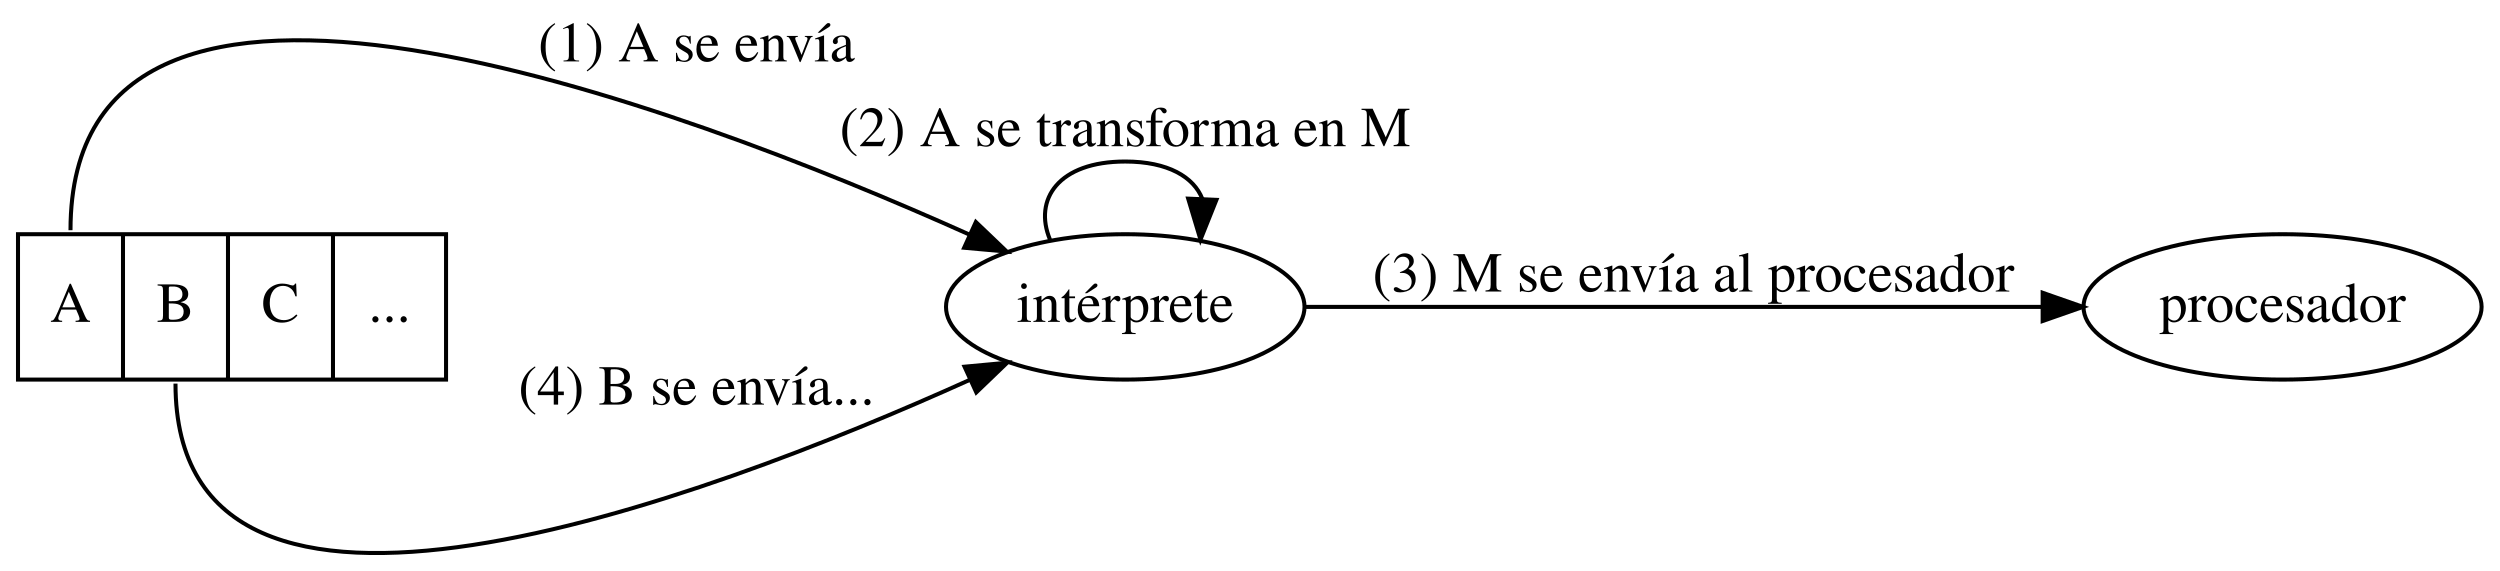
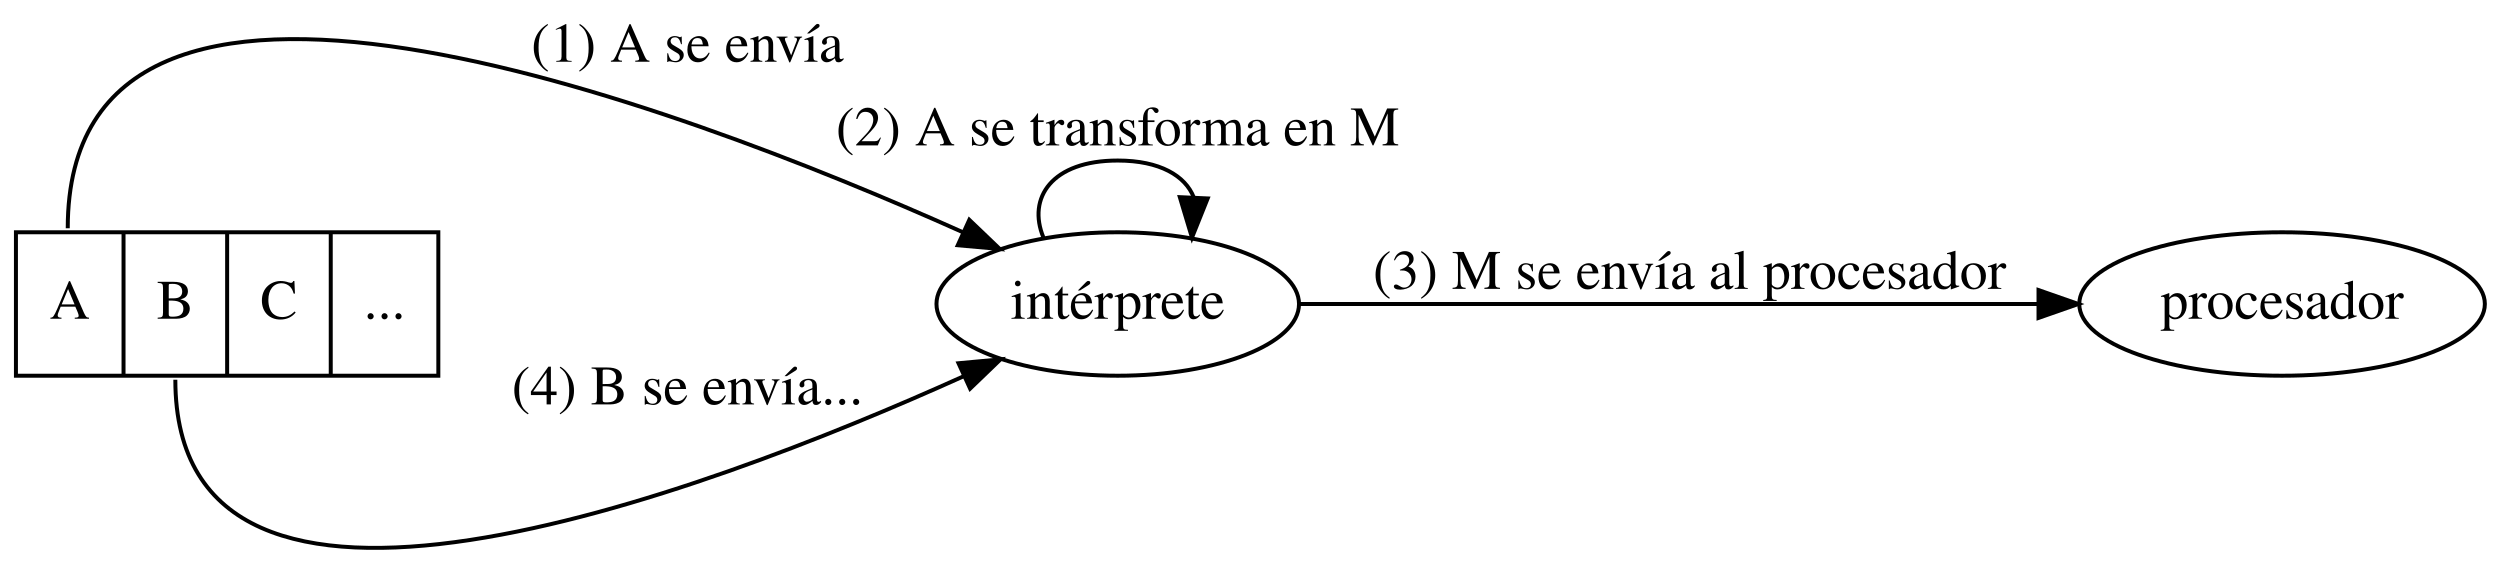
- <svg xmlns="http://www.w3.org/2000/svg" width="618pt" height="141pt" viewBox="0.00 0.00 618.18 141.25">
-   <g id="graph0" class="graph" transform="scale(1 1) rotate(0) translate(4 137.25)">
+ <svg xmlns="http://www.w3.org/2000/svg" width="627pt" height="142pt" viewBox="0.00 0.00 627.38 141.51">
+   <g id="graph0" class="graph" transform="scale(1 1) rotate(0) translate(4 137.51)">
    <g id="node1" class="node">
-       <ellipse fill="none" stroke="black" cx="274.2" cy="-61.25" rx="44.39" ry="18" />
-       <text text-anchor="middle" x="274.2" y="-57.55" font-family="Times,serif" font-size="14.00">intérprete</text>
+       <ellipse fill="none" stroke="black" cx="276.5" cy="-61.51" rx="45.49" ry="18" />
+       <text text-anchor="middle" x="276.5" y="-57.81" font-family="Times,serif" font-size="14.00">intérprete</text>
    </g>
    <g id="edge3" class="edge">
-       <path fill="none" stroke="black" d="M255.56,-77.91C251.42,-87.87 257.63,-97.25 274.2,-97.25 284.81,-97.25 291.17,-93.4 293.28,-88.02" />
-       <polygon fill="black" stroke="black" points="296.77,-87.75 292.83,-77.91 289.78,-88.06 296.77,-87.75" />
-       <text text-anchor="middle" x="274.2" y="-101.05" font-family="Times,serif" font-size="14.00">(2) A se transforma en M</text>
+       <path fill="none" stroke="black" d="M257.86,-78.17C253.72,-88.13 259.93,-97.51 276.5,-97.51 287.11,-97.51 293.47,-93.66 295.58,-88.27" />
+       <polygon fill="black" stroke="black" points="299.07,-88 295.13,-78.17 292.08,-88.32 299.07,-88" />
+       <text text-anchor="middle" x="276.5" y="-101.31" font-family="Times,serif" font-size="14.00">(2) A se transforma en M</text>
    </g>
    <g id="node2" class="node">
-       <ellipse fill="none" stroke="black" cx="560.79" cy="-61.25" rx="49.29" ry="18" />
-       <text text-anchor="middle" x="560.79" y="-57.55" font-family="Times,serif" font-size="14.00">procesador</text>
+       <ellipse fill="none" stroke="black" cx="568.69" cy="-61.51" rx="50.89" ry="18" />
+       <text text-anchor="middle" x="568.69" y="-57.81" font-family="Times,serif" font-size="14.00">procesador</text>
    </g>
    <g id="edge4" class="edge">
-       <path fill="none" stroke="black" d="M318.42,-61.25C367.21,-61.25 446.85,-61.25 501.21,-61.25" />
-       <polygon fill="black" stroke="black" points="501.38,-64.75 511.38,-61.25 501.38,-57.75 501.38,-64.75" />
-       <text text-anchor="middle" x="414.89" y="-65.05" font-family="Times,serif" font-size="14.00">(3) M se envía al procesador</text>
+       <path fill="none" stroke="black" d="M322.2,-61.51C371.79,-61.51 452.06,-61.51 507.23,-61.51" />
+       <polygon fill="black" stroke="black" points="507.57,-65.01 517.57,-61.51 507.57,-58.01 507.57,-65.01" />
+       <text text-anchor="middle" x="419.99" y="-65.31" font-family="Times,serif" font-size="14.00">(3) M se envía al procesador</text>
    </g>
    <g id="node3" class="node">
-       <polygon fill="none" stroke="black" points="0,-43.25 0,-79.25 106,-79.25 106,-43.25 0,-43.25" />
-       <text text-anchor="middle" x="13" y="-57.55" font-family="Times,serif" font-size="14.00">A</text>
-       <polyline fill="none" stroke="black" points="26,-43.25 26,-79.25 " />
-       <text text-anchor="middle" x="39" y="-57.55" font-family="Times,serif" font-size="14.00">B</text>
-       <polyline fill="none" stroke="black" points="52,-43.25 52,-79.25 " />
-       <text text-anchor="middle" x="65" y="-57.55" font-family="Times,serif" font-size="14.00">C</text>
-       <polyline fill="none" stroke="black" points="78,-43.25 78,-79.25 " />
-       <text text-anchor="middle" x="92" y="-57.55" font-family="Times,serif" font-size="14.00">...</text>
+       <polygon fill="none" stroke="black" points="0,-43.51 0,-79.51 106,-79.51 106,-43.51 0,-43.51" />
+       <text text-anchor="middle" x="13.5" y="-57.81" font-family="Times,serif" font-size="14.00">A</text>
+       <polyline fill="none" stroke="black" points="27,-43.51 27,-79.51 " />
+       <text text-anchor="middle" x="40" y="-57.81" font-family="Times,serif" font-size="14.00">B</text>
+       <polyline fill="none" stroke="black" points="53,-43.51 53,-79.51 " />
+       <text text-anchor="middle" x="66" y="-57.81" font-family="Times,serif" font-size="14.00">C</text>
+       <polyline fill="none" stroke="black" points="79,-43.51 79,-79.51 " />
+       <text text-anchor="middle" x="92.5" y="-57.81" font-family="Times,serif" font-size="14.00">...</text>
    </g>
    <g id="edge1" class="edge">
-       <path fill="none" stroke="black" d="M13,-80.25C13,-168.46 163.59,-111.46 235.65,-79.14" />
-       <polygon fill="black" stroke="black" points="237.2,-82.27 244.86,-74.95 234.3,-75.9 237.2,-82.27" />
-       <text text-anchor="middle" x="168" y="-122.05" font-family="Times,serif" font-size="14.00">(1) A se envía</text>
+       <path fill="none" stroke="black" d="M13,-80.51C13,-169.49 164.92,-112.09 237.61,-79.53" />
+       <polygon fill="black" stroke="black" points="239.25,-82.63 246.9,-75.31 236.35,-76.25 239.25,-82.63" />
+       <text text-anchor="middle" x="168.5" y="-122.31" font-family="Times,serif" font-size="14.00">(1) A se envía</text>
    </g>
    <g id="edge2" class="edge">
-       <path fill="none" stroke="black" d="M39,-42.25C39,35.71 169.51,-13.31 235.67,-43.17" />
-       <polygon fill="black" stroke="black" points="234.4,-46.44 244.95,-47.42 237.31,-40.08 234.4,-46.44" />
-       <text text-anchor="middle" x="168" y="-37.05" font-family="Times,serif" font-size="14.00">(4) B se envía...</text>
+       <path fill="none" stroke="black" d="M40,-42.51C40,35.88 171.23,-13.35 237.77,-43.35" />
+       <polygon fill="black" stroke="black" points="236.54,-46.64 247.09,-47.62 239.45,-40.27 236.54,-46.64" />
+       <text text-anchor="middle" x="168.5" y="-36.31" font-family="Times,serif" font-size="14.00">(4) B se envía...</text>
    </g>
  </g>
</svg>
